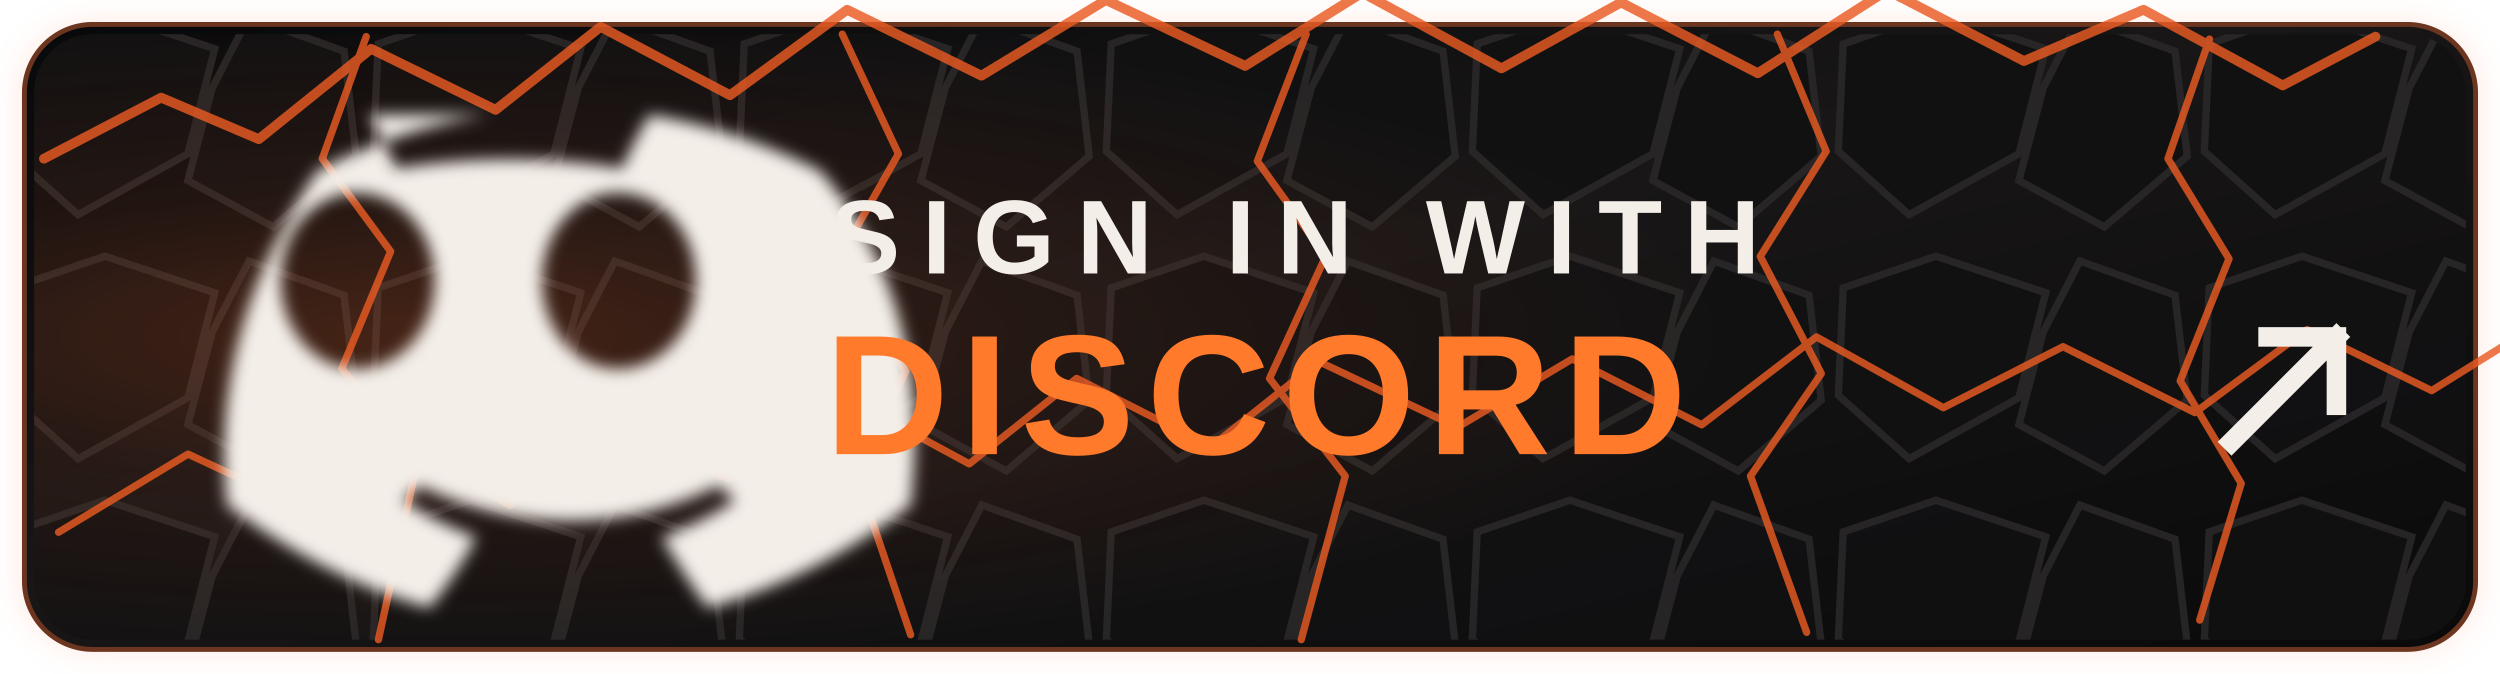
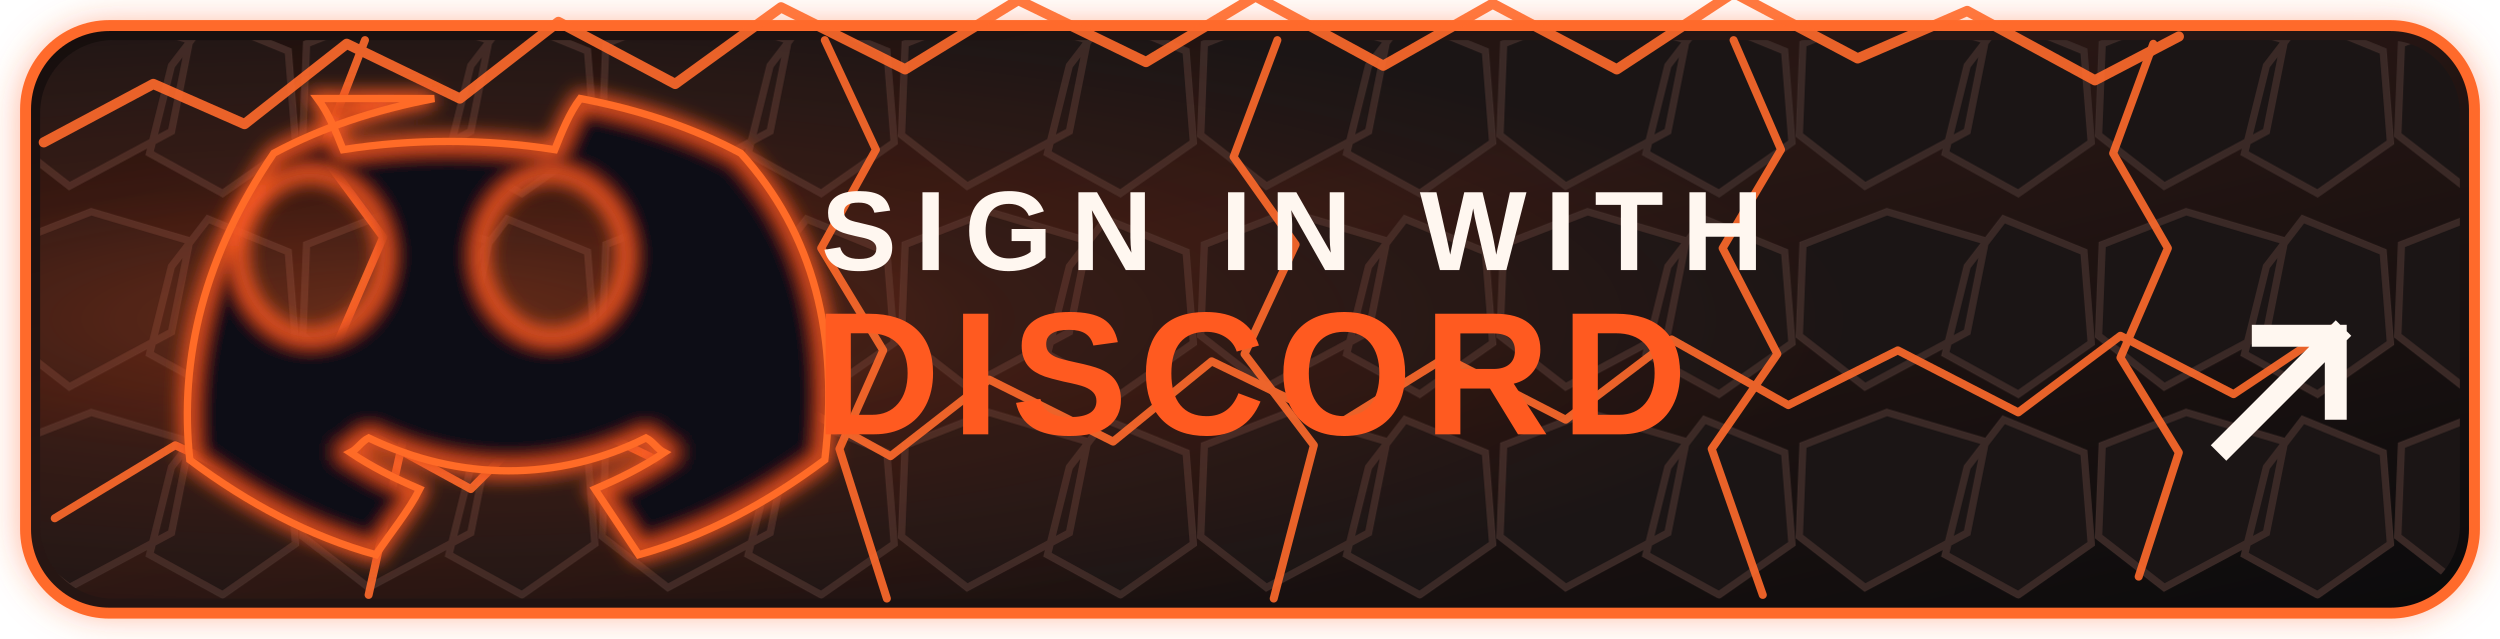
- <svg xmlns="http://www.w3.org/2000/svg" viewBox="0 0 1024 276" role="img" aria-label="Sign in with Discord">
+ <svg xmlns="http://www.w3.org/2000/svg" viewBox="0 0 685 175" role="img" aria-label="Sign in with Discord">
  <defs>
    <linearGradient id="bg" x1="0" y1="0" x2="1" y2="1">
-       <stop stop-color="#08090a" />
-       <stop offset=".45" stop-color="#181617" />
-       <stop offset="1" stop-color="#0a0a0b" />
+       <stop stop-color="#160e0d" />
+       <stop offset=".42" stop-color="#291714" />
+       <stop offset="1" stop-color="#0b0b0c" />
    </linearGradient>
-     <radialGradient id="ember" cx=".16" cy=".5" r=".55">
-       <stop stop-color="#ff6425" stop-opacity=".22" />
-       <stop offset=".45" stop-color="#ff6425" stop-opacity=".08" />
-       <stop offset="1" stop-color="#ff6425" stop-opacity="0" />
+     <radialGradient id="fire" cx=".15" cy=".5" r=".6">
+       <stop stop-color="#ff5a20" stop-opacity=".34" />
+       <stop offset=".42" stop-color="#ff4b18" stop-opacity=".12" />
+       <stop offset="1" stop-color="#ff4b18" stop-opacity="0" />
    </radialGradient>
-     <pattern id="rock" width="150" height="100" patternUnits="userSpaceOnUse">
-       <path d="M5 18L43 5l45 15-11 43-45 25L3 62zM102 7l39 14 5 43-34 29-35-19 10-38z" fill="#111112" stroke="#292728" stroke-width="3" />
+     <pattern id="rock" width="82" height="55" patternUnits="userSpaceOnUse">
+       <path d="M2 12L25 3l27 8-5 25-28 15L1 37zM57 5l22 9 2 25-20 14-20-11 6-24z" fill="#1b1515" stroke="#3a2926" stroke-width="2" />
    </pattern>
    <filter id="glow">
-       <feGaussianBlur stdDeviation="6" />
+       <feGaussianBlur stdDeviation="5" />
    </filter>
-     <filter id="iconGlow">
-       <feGaussianBlur stdDeviation="3" />
+     <filter id="icon">
+       <feGaussianBlur stdDeviation="2.5" />
    </filter>
  </defs>
-   <rect x="8" y="9" width="1008" height="258" rx="30" fill="#ff5a20" opacity=".13" filter="url(#glow)" />
-   <rect x="10" y="10" width="1004" height="256" rx="28" fill="url(#bg)" stroke="#6b351f" stroke-width="2" />
-   <rect x="14" y="14" width="996" height="248" rx="24" fill="url(#rock)" opacity=".9" />
-   <rect x="14" y="14" width="996" height="248" rx="24" fill="url(#ember)" />
-   <g fill="none" stroke="#e95a22" stroke-linecap="round" stroke-linejoin="round" opacity=".82">
-     <path d="M18 65l48-25 40 17 46-37 51 25 43-34 53 28 48-35 55 27 51-31 57 27 48-30 57 31 49-27 56 29 53-34 56 29 49-21 57 31 38-20" stroke-width="4" />
-     <path d="M24 218l53-32 43 20 39-27 50 28 36-36 53 25 51-32 48 26 44-35 55 28 44-35 57 27 47-28 53 27 47-36 52 29 49-25 54 27 46-34 51 25 45-28" stroke-width="3" />
-     <path d="M150 15l-18 50 28 38-20 48 31 38-16 73M345 14l23 49-25 44 28 45-20 43 22 65M535 14l-20 52 28 39-23 50 31 40-18 67M728 14l20 48-27 43 25 48-29 42 23 64M905 16l-17 49 25 41-20 50 25 42-17 56" stroke-width="3" />
+   <rect x="6" y="7" width="673" height="161" rx="24" fill="#ff5a20" opacity=".5" filter="url(#glow)" />
+   <rect x="7" y="7" width="671" height="161" rx="23" fill="url(#bg)" stroke="#ff6a2b" stroke-width="3" />
+   <rect x="11" y="11" width="663" height="153" rx="20" fill="url(#rock)" />
+   <rect x="11" y="11" width="663" height="153" rx="20" fill="url(#fire)" />
+   <g fill="none" stroke="#ff6a2b" stroke-linecap="round" stroke-linejoin="round" opacity=".9">
+     <path d="M12 39l30-16 25 11 28-22 31 15 27-21 32 17 29-21 34 17 31-19 35 17 30-18 35 19 30-17 34 18 32-21 34 18 30-13 35 19 23-12" stroke-width="2.8" />
+     <path d="M15 142l33-20 26 12 24-17 31 17 22-22 33 16 31-19 29 16 27-21 34 17 27-22 35 17 29-18 33 17 29-22 32 18 30-15 33 17 28-21 31 16 27-18" stroke-width="2.2" />
+     <path d="M100 11l-12 31 17 23-13 30 19 23-10 45M226 11l14 30-15 27 17 28-12 27 13 41M350 11l-12 32 17 24-14 30 19 25-11 42M475 11l13 30-16 27 15 29-18 26 14 40M590 12l-11 30 15 26-13 30 16 26-11 34" stroke-width="2.2" />
  </g>
-   <g transform="translate(55 47)">
-     <path d="M145 0c-25 4-49 12-70 23-31 46-42 91-37 137 27 20 54 34 83 42 7-9 14-19 19-29-11-4-21-9-30-15 2-2 5-4 7-6 40 19 83 19 122 0 3 2 5 4 7 6-9 6-19 11-30 15 6 10 12 20 19 29 29-8 57-22 83-42 6-54-5-99-37-137-22-11-45-19-70-23-4 7-8 14-11 22-31-5-62-5-93 0-3-8-7-15-11-22zM91 104c-17 0-31-16-31-36s14-36 31-36c18 0 32 16 32 36s-14 36-32 36zm107 0c-17 0-31-16-31-36s14-36 31-36c18 0 32 16 32 36s-14 36-32 36z" fill="#f3eee8" filter="url(#iconGlow)" />
+   <g transform="translate(28 27)">
+     <path d="M91 0c-16 3-31 8-44 15-19 28-26 56-23 84 16 12 33 21 51 26 4-6 9-12 12-18-7-3-13-6-19-10 2-1 3-3 5-4 25 12 52 12 76 0 2 1 3 3 5 4-6 4-12 7-19 10 4 6 8 12 12 18 18-5 35-14 51-26 4-34-3-62-23-84-13-7-28-12-44-15-3 4-5 9-7 14-19-3-39-3-58 0-2-5-4-10-7-14zM57 65c-10 0-19-10-19-22s9-22 19-22 20 10 20 22-9 22-20 22zm66 0c-10 0-19-10-19-22s9-22 19-22 20 10 20 22-9 22-20 22z" fill="#111112" stroke="#ff5a20" stroke-width="4" filter="url(#icon)" />
+     <path d="M91 0c-16 3-31 8-44 15-19 28-26 56-23 84 16 12 33 21 51 26 4-6 9-12 12-18-7-3-13-6-19-10 2-1 3-3 5-4 25 12 52 12 76 0 2 1 3 3 5 4-6 4-12 7-19 10 4 6 8 12 12 18 18-5 35-14 51-26 4-34-3-62-23-84-13-7-28-12-44-15-3 4-5 9-7 14-19-3-39-3-58 0-2-5-4-10-7-14z" fill="none" stroke="#ff6b27" stroke-width="2" />
  </g>
-   <g font-family="Rajdhani,Arial,sans-serif" font-weight="800" letter-spacing="9">
-     <text x="340" y="112" font-size="43" fill="#f3eee8">SIGN IN WITH</text>
-     <text x="338" y="186" font-size="70" letter-spacing="5" fill="#ff7a2b">DISCORD</text>
+   <g font-family="Rajdhani,Arial,sans-serif" font-weight="800">
+     <text x="225" y="74" font-size="31" letter-spacing="5" fill="#fff7f0">SIGN IN WITH</text>
+     <text x="223" y="119" font-size="48" letter-spacing="3" fill="#ff5a20">DISCORD</text>
  </g>
-   <path d="M914 181l43-43m0 0h-28m28 0v28" fill="none" stroke="#f3eee8" stroke-width="8" stroke-linecap="square" />
+   <path d="M610 122l30-30m0 0h-20m20 0v20" fill="none" stroke="#fff7f0" stroke-width="6" stroke-linecap="square" />
</svg>
